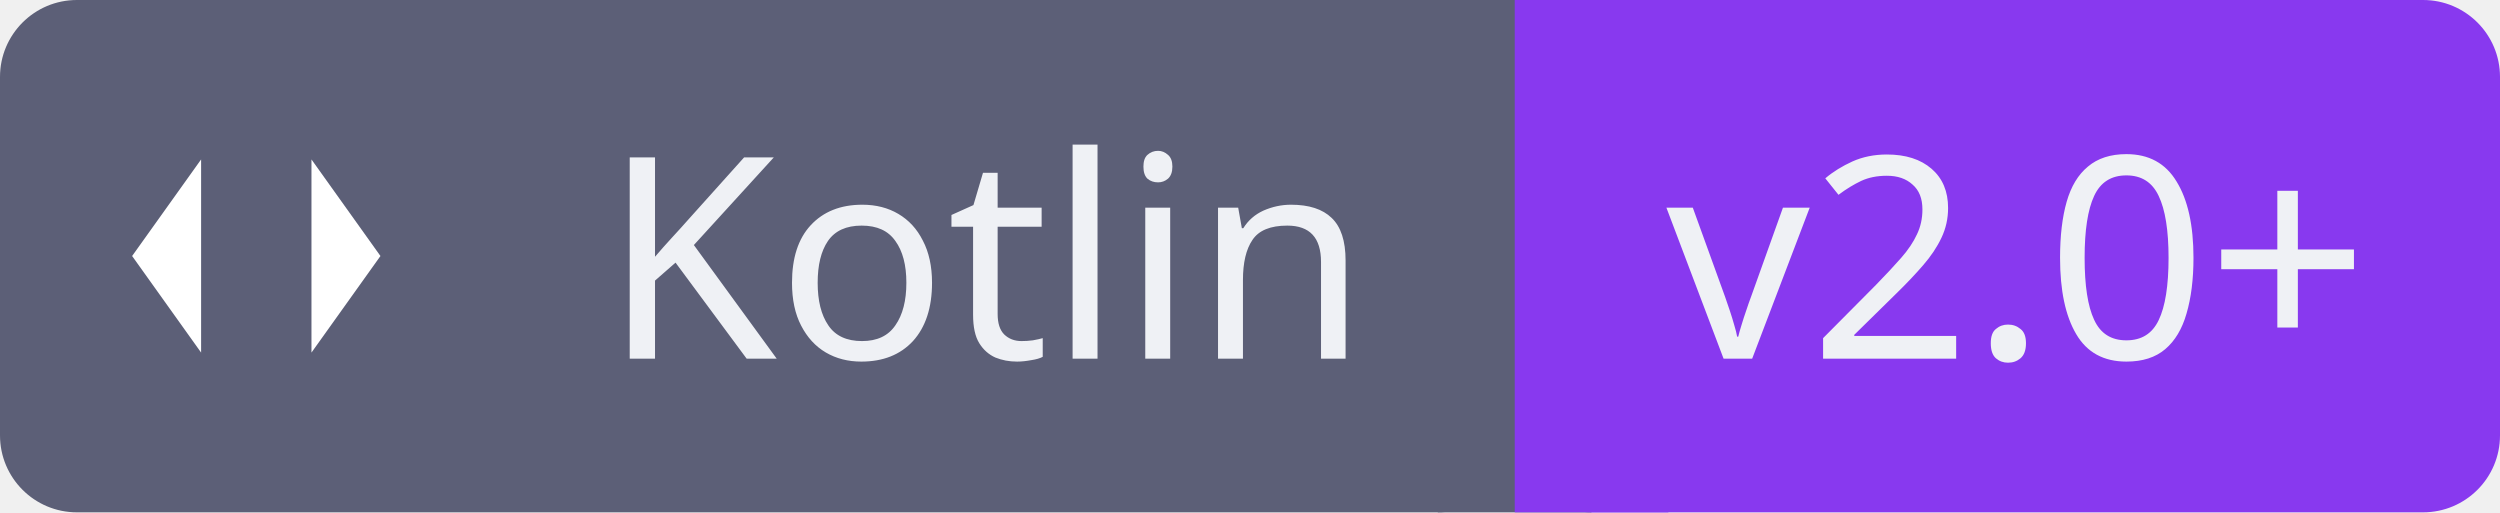
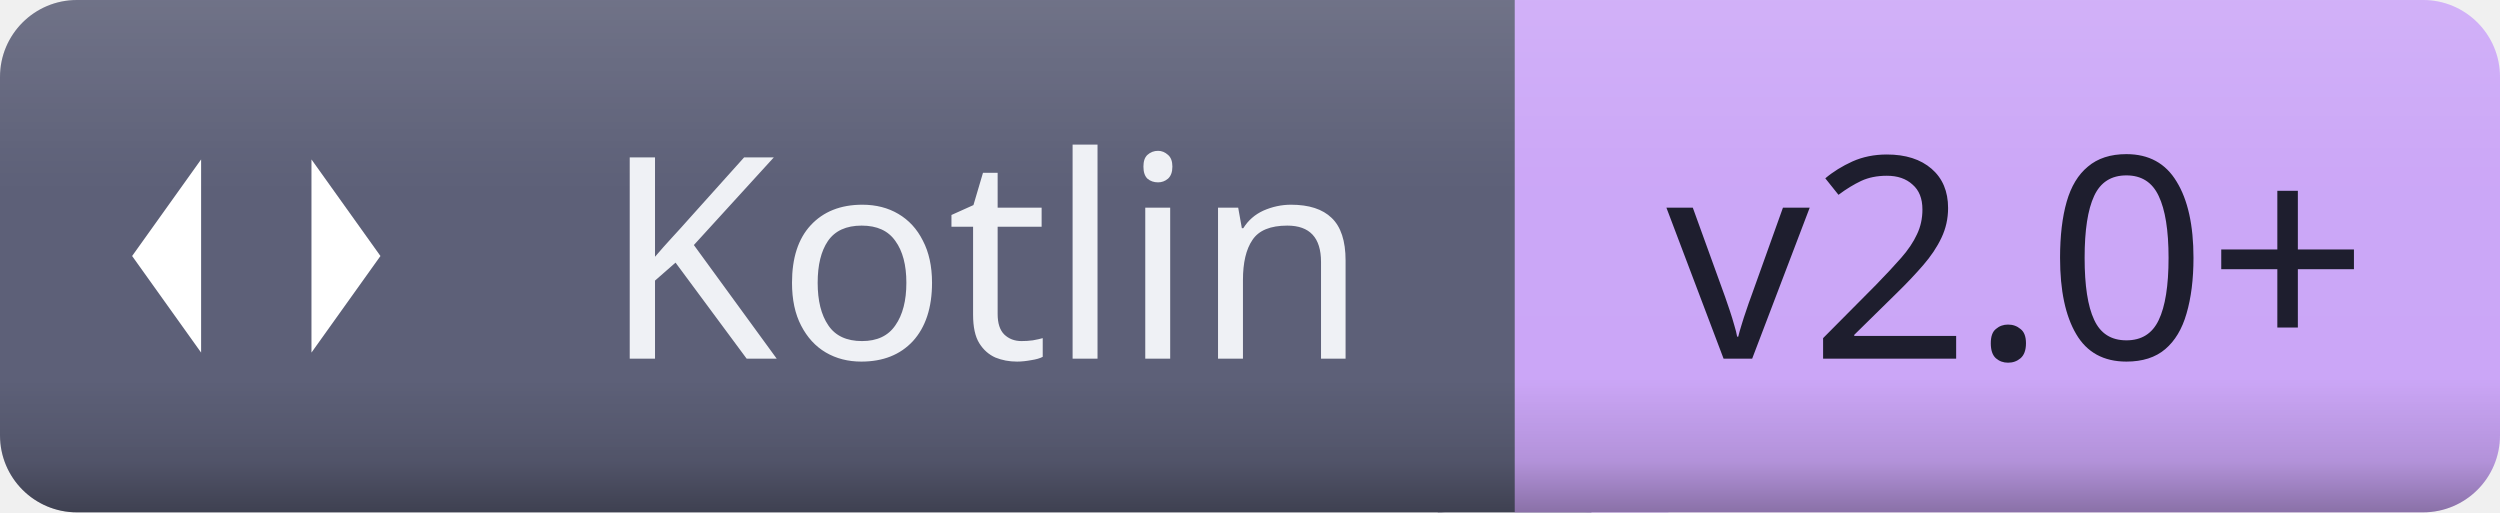
<svg xmlns="http://www.w3.org/2000/svg" id="kotlin-2" width="106.57" height="21.84" viewBox="0 0 106.57 21.84">
+   <defs>
+     <clipPath id="ggg-kotlin-2-clip">
+       <rect x="0" y="0" width="106.57" height="21.84" rx="3.28" ry="3.28" />
+     </clipPath>
+     <linearGradient id="ggg-kotlin-2-shade" x1="0%" y1="0%" x2="0%" y2="100%">
+       <stop offset="0%" stop-color="#000000" stop-opacity="0" />
+       <stop offset="74%" stop-color="#000000" stop-opacity="0" />
+       <stop offset="90%" stop-color="#000000" stop-opacity="0.12" />
+       <stop offset="100%" stop-color="#000000" stop-opacity="0.32" />
+     </linearGradient>
+     <linearGradient id="ggg-kotlin-2-highlight" x1="0%" y1="0%" x2="0%" y2="100%">
+       <stop offset="0%" stop-color="#ffffff" stop-opacity="0.12" />
+       <stop offset="35%" stop-color="#ffffff" stop-opacity="0.01" />
+       <stop offset="100%" stop-color="#ffffff" stop-opacity="0" />
+     </linearGradient>
+   </defs>
  <g shape-rendering="geometricPrecision">
    <rect x="0" width="64.57" height="21.84" fill="#5c5f77" rx="3.28" ry="3.28" />
-     <rect x="64.57" width="42" height="21.84" fill="#8839ef" rx="3.28" ry="3.28" />
+     <rect x="64.57" width="42" height="21.84" fill="#cba6f7" rx="3.28" ry="3.28" />
    <rect x="61.29" width="6.55" height="21.84" fill="#5c5f77" rx="0" ry="0" />
-     <rect x="64.57" width="6.55" height="21.84" fill="#8839ef" rx="0" ry="0" />
+     <rect x="64.57" width="6.55" height="21.84" fill="#cba6f7" rx="0" ry="0" />
+   </g>
+   <g clip-path="url(#ggg-kotlin-2-clip)">
+     <rect x="0" y="0" width="106.57" height="21.84" rx="3.28" ry="3.28" fill="url(#ggg-kotlin-2-shade)" />
+     <rect x="0" y="0" width="106.57" height="21.84" rx="3.28" ry="3.28" fill="url(#ggg-kotlin-2-highlight)" />
  </g>
  <g text-anchor="middle" shape-rendering="geometricPrecision">
    <text fill="#eff1f5" font-size="12.01" font-family="sans-serif" style="font-weight: 500" x="42.0" y="15.29">Kotlin</text>
-     <text fill="#eff1f5" font-size="12.01" font-family="sans-serif" style="font-weight: 500" x="86.0" y="15.29">v2.0+</text>
+     <text fill="#1e1e2e" font-size="12.01" font-family="sans-serif" style="font-weight: 500" x="86.0" y="15.29">v2.0+</text>
  </g>
  <g shape-rendering="geometricPrecision">
    <svg width="15.29" height="15.29" viewBox="0 -0.98 24 26" x="3.28" y="3.28" fill="none">
      <path fill-rule="nonzero" fill="#ffffff" d="M8 5L3 12l5 7M16 5l5 7-5 7M14 4l-4 16" clip-rule="nonzero" />
    </svg>
  </g>
</svg>
